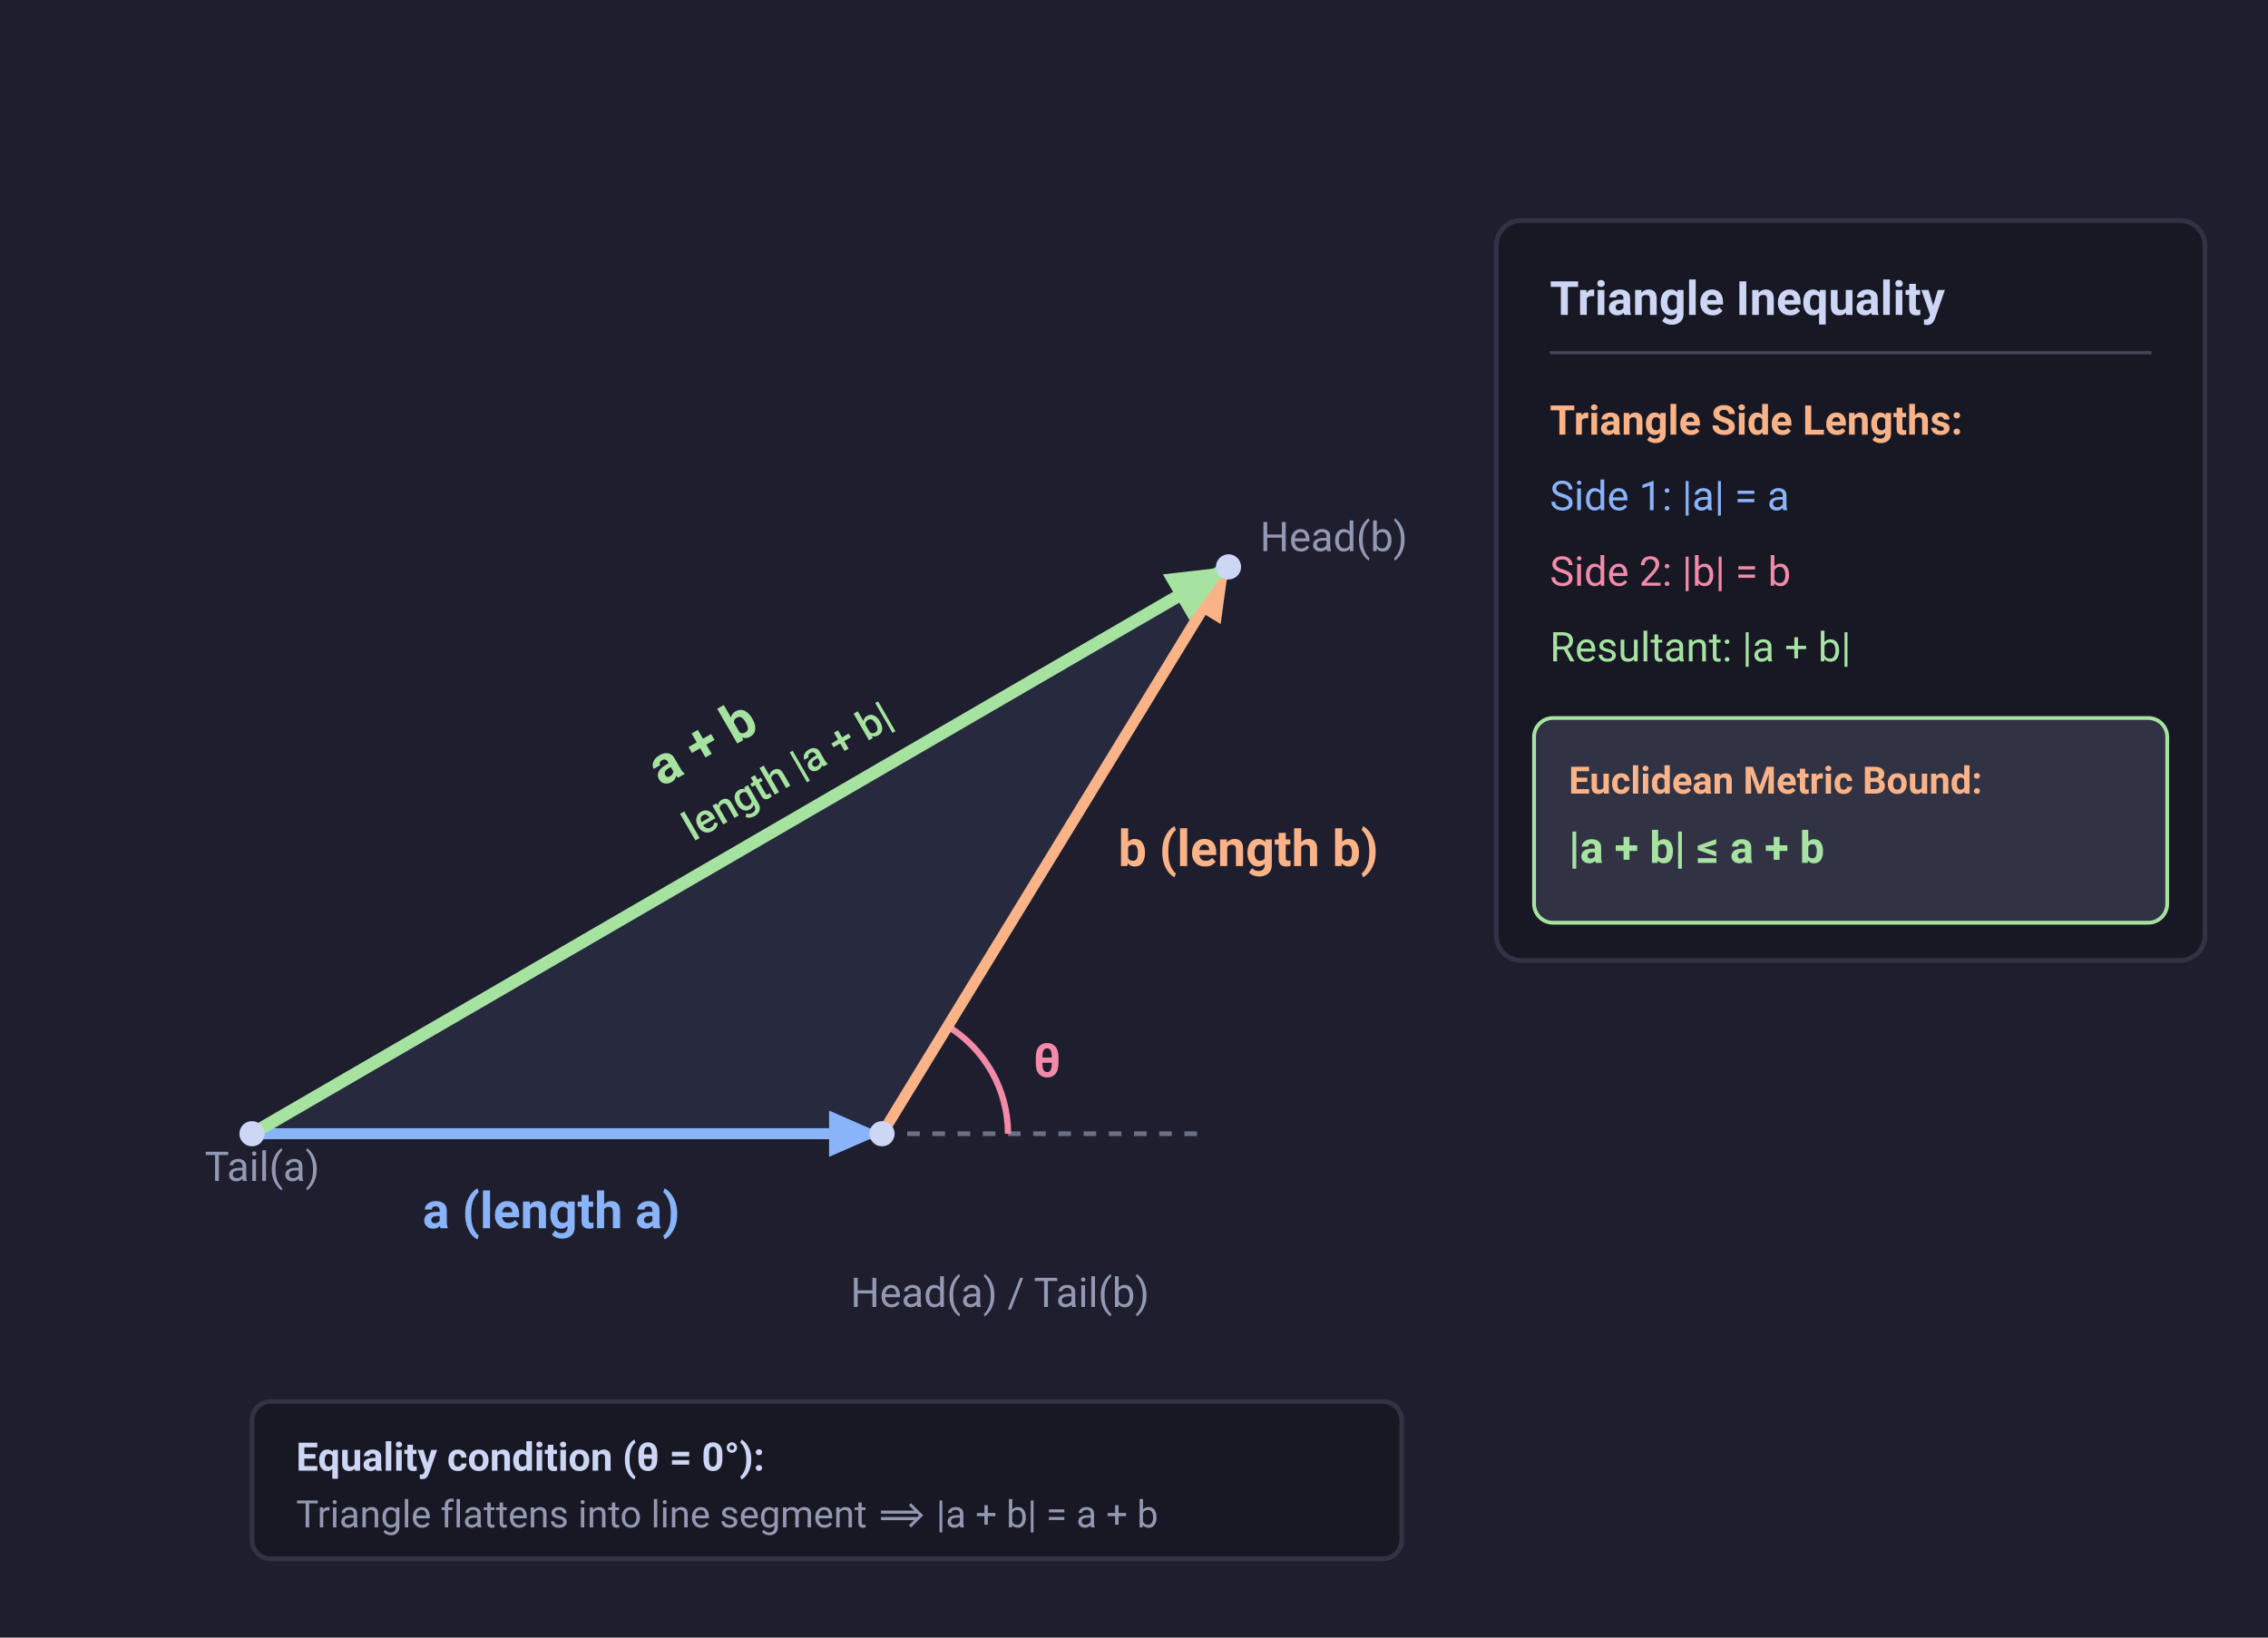
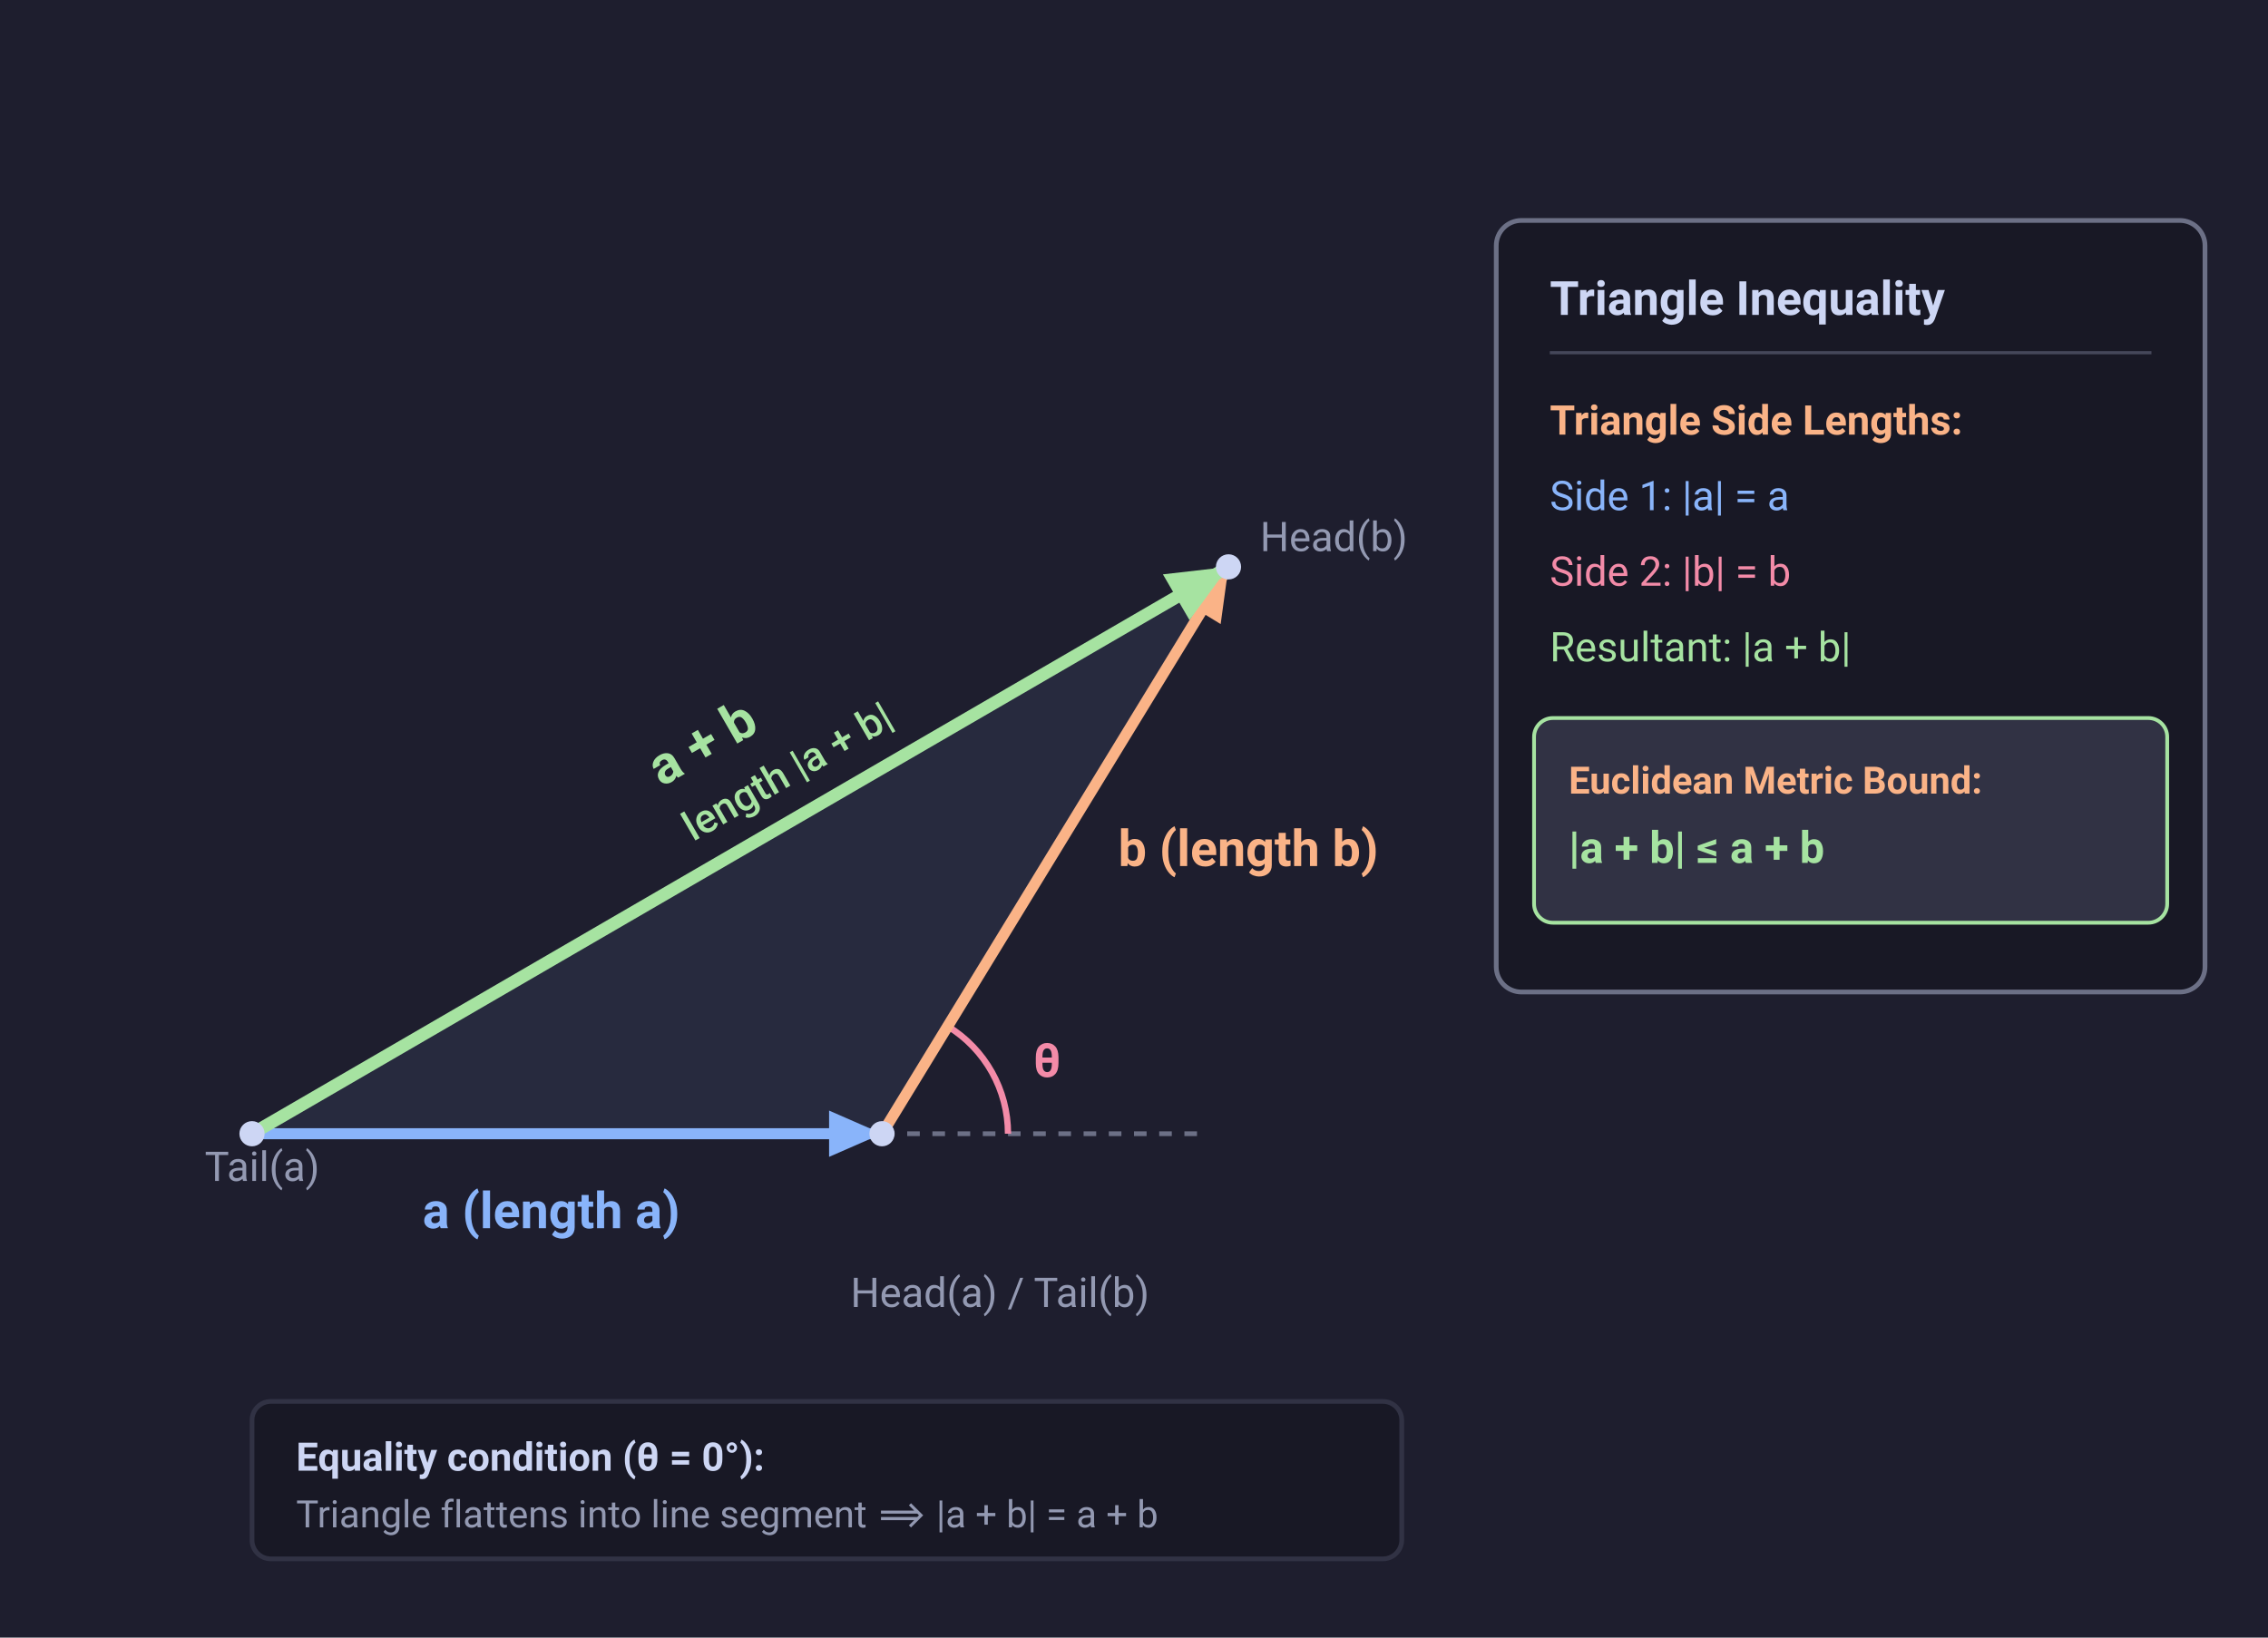
<svg xmlns="http://www.w3.org/2000/svg" viewBox="0 0 720 520" width="720" height="520">
  <defs>
    <marker id="arrow-blue" viewBox="0 0 10 10" refX="8" refY="5" markerWidth="6" markerHeight="6" orient="auto-start-reverse">
      <path d="M 0 1.5 L 8 5 L 0 8.5 z" fill="#89b4fa" />
    </marker>
    <marker id="arrow-orange" viewBox="0 0 10 10" refX="8" refY="5" markerWidth="6" markerHeight="6" orient="auto-start-reverse">
      <path d="M 0 1.5 L 8 5 L 0 8.5 z" fill="#fab387" />
    </marker>
    <marker id="arrow-green" viewBox="0 0 10 10" refX="8" refY="5" markerWidth="6" markerHeight="6" orient="auto-start-reverse">
      <path d="M 0 1.5 L 8 5 L 0 8.5 z" fill="#a6e3a1" />
    </marker>
    <marker id="arrow-muted" viewBox="0 0 10 10" refX="8" refY="5" markerWidth="5" markerHeight="5" orient="auto-start-reverse">
      <path d="M 0 1.5 L 8 5 L 0 8.5 z" fill="#6c7086" />
    </marker>
  </defs>
  <rect width="720" height="520" fill="#1e1e2e" />
  <polygon points="80,360 280,360 390,180" fill="#89b4fa" fill-opacity="0.08" stroke="#45475a" stroke-width="1" stroke-dasharray="3 3" />
  <line x1="280" y1="360" x2="380" y2="360" stroke="#6c7086" stroke-width="1.5" stroke-dasharray="4 4" />
  <path d="M 320 360 A 40 40 0 0 0 300.9 325.9" fill="none" stroke="#f38ba8" stroke-width="2" />
  <text x="328" y="342" fill="#f38ba8" font-family="-apple-system, BlinkMacSystemFont, 'Segoe UI', Roboto, sans-serif" font-size="15" font-weight="600">θ</text>
  <line x1="80" y1="360" x2="280" y2="360" stroke="#89b4fa" stroke-width="3.5" marker-end="url(#arrow-blue)" />
  <text x="175" y="390" fill="#89b4fa" font-family="-apple-system, BlinkMacSystemFont, 'Segoe UI', Roboto, sans-serif" font-size="16" font-weight="700" text-anchor="middle">a (length a)</text>
  <line x1="280" y1="360" x2="390" y2="180" stroke="#fab387" stroke-width="3.5" marker-end="url(#arrow-orange)" />
  <text x="355" y="275" fill="#fab387" font-family="-apple-system, BlinkMacSystemFont, 'Segoe UI', Roboto, sans-serif" font-size="16" font-weight="700">b (length b)</text>
  <line x1="80" y1="360" x2="390" y2="180" stroke="#a6e3a1" stroke-width="4" marker-end="url(#arrow-green)" />
  <text x="210" y="250" fill="#a6e3a1" font-family="-apple-system, BlinkMacSystemFont, 'Segoe UI', Roboto, sans-serif" font-size="17" font-weight="700" transform="rotate(-30 210 250)">a + b</text>
  <text x="210" y="270" fill="#a6e3a1" font-family="-apple-system, BlinkMacSystemFont, 'Segoe UI', Roboto, sans-serif" font-size="13" font-weight="500" transform="rotate(-30 210 250)">length |a + b|</text>
  <circle cx="80" cy="360" r="4" fill="#cdd6f4" />
  <text x="65" y="375" fill="#9399b2" font-family="-apple-system, BlinkMacSystemFont, 'Segoe UI', Roboto, sans-serif" font-size="13">Tail(a)</text>
  <circle cx="280" cy="360" r="4" fill="#cdd6f4" />
  <text x="270" y="415" fill="#9399b2" font-family="-apple-system, BlinkMacSystemFont, 'Segoe UI', Roboto, sans-serif" font-size="13">Head(a) / Tail(b)</text>
  <circle cx="390" cy="180" r="4" fill="#cdd6f4" />
  <text x="400" y="175" fill="#9399b2" font-family="-apple-system, BlinkMacSystemFont, 'Segoe UI', Roboto, sans-serif" font-size="13">Head(b)</text>
  <g transform="translate(80, 445)">
    <rect x="0" y="0" width="365" height="50" rx="6" fill="#181825" stroke="#313244" stroke-width="1.5" />
    <text x="14" y="22" fill="#cdd6f4" font-family="-apple-system, BlinkMacSystemFont, 'Segoe UI', Roboto, sans-serif" font-size="12.5" font-weight="600">Equality condition (θ = 0°):</text>
    <text x="14" y="40" fill="#9399b2" font-family="-apple-system, BlinkMacSystemFont, 'Segoe UI', Roboto, sans-serif" font-size="12">Triangle flattens into line segment ⟹ |a + b| = a + b</text>
  </g>
-   <rect x="475" y="70" width="225" height="235" rx="8" fill="#181825" stroke="#313244" stroke-width="1.5" />
+   <rect x="475" y="70" width="225" height="245" rx="8" fill="#181825" stroke="#6c7086" stroke-width="1.5" />
  <text x="492" y="100" fill="#cdd6f4" font-family="-apple-system, BlinkMacSystemFont, 'Segoe UI', Roboto, sans-serif" font-size="15" font-weight="700">Triangle Inequality</text>
  <line x1="492" y1="112" x2="683" y2="112" stroke="#45475a" stroke-width="1" />
  <text x="492" y="138" fill="#fab387" font-family="-apple-system, BlinkMacSystemFont, 'Segoe UI', Roboto, sans-serif" font-size="13" font-weight="600">Triangle Side Lengths:</text>
  <text x="492" y="162" fill="#89b4fa" font-family="-apple-system, BlinkMacSystemFont, 'Segoe UI', Roboto, sans-serif" font-size="13">Side 1: |a| = a</text>
  <text x="492" y="186" fill="#f38ba8" font-family="-apple-system, BlinkMacSystemFont, 'Segoe UI', Roboto, sans-serif" font-size="13">Side 2: |b| = b</text>
  <text x="492" y="210" fill="#a6e3a1" font-family="-apple-system, BlinkMacSystemFont, 'Segoe UI', Roboto, sans-serif" font-size="13">Resultant: |a + b|</text>
  <rect x="487" y="228" width="201" height="65" rx="6" fill="#313244" stroke="#a6e3a1" stroke-width="1.2" />
  <text x="498" y="252" fill="#fab387" font-family="-apple-system, BlinkMacSystemFont, 'Segoe UI', Roboto, sans-serif" font-size="12" font-weight="600">Euclidean Metric Bound:</text>
  <text x="498" y="274" fill="#a6e3a1" font-family="-apple-system, BlinkMacSystemFont, 'Segoe UI', Roboto, sans-serif" font-size="14" font-weight="700">|a + b| ≤ a + b</text>
</svg>
